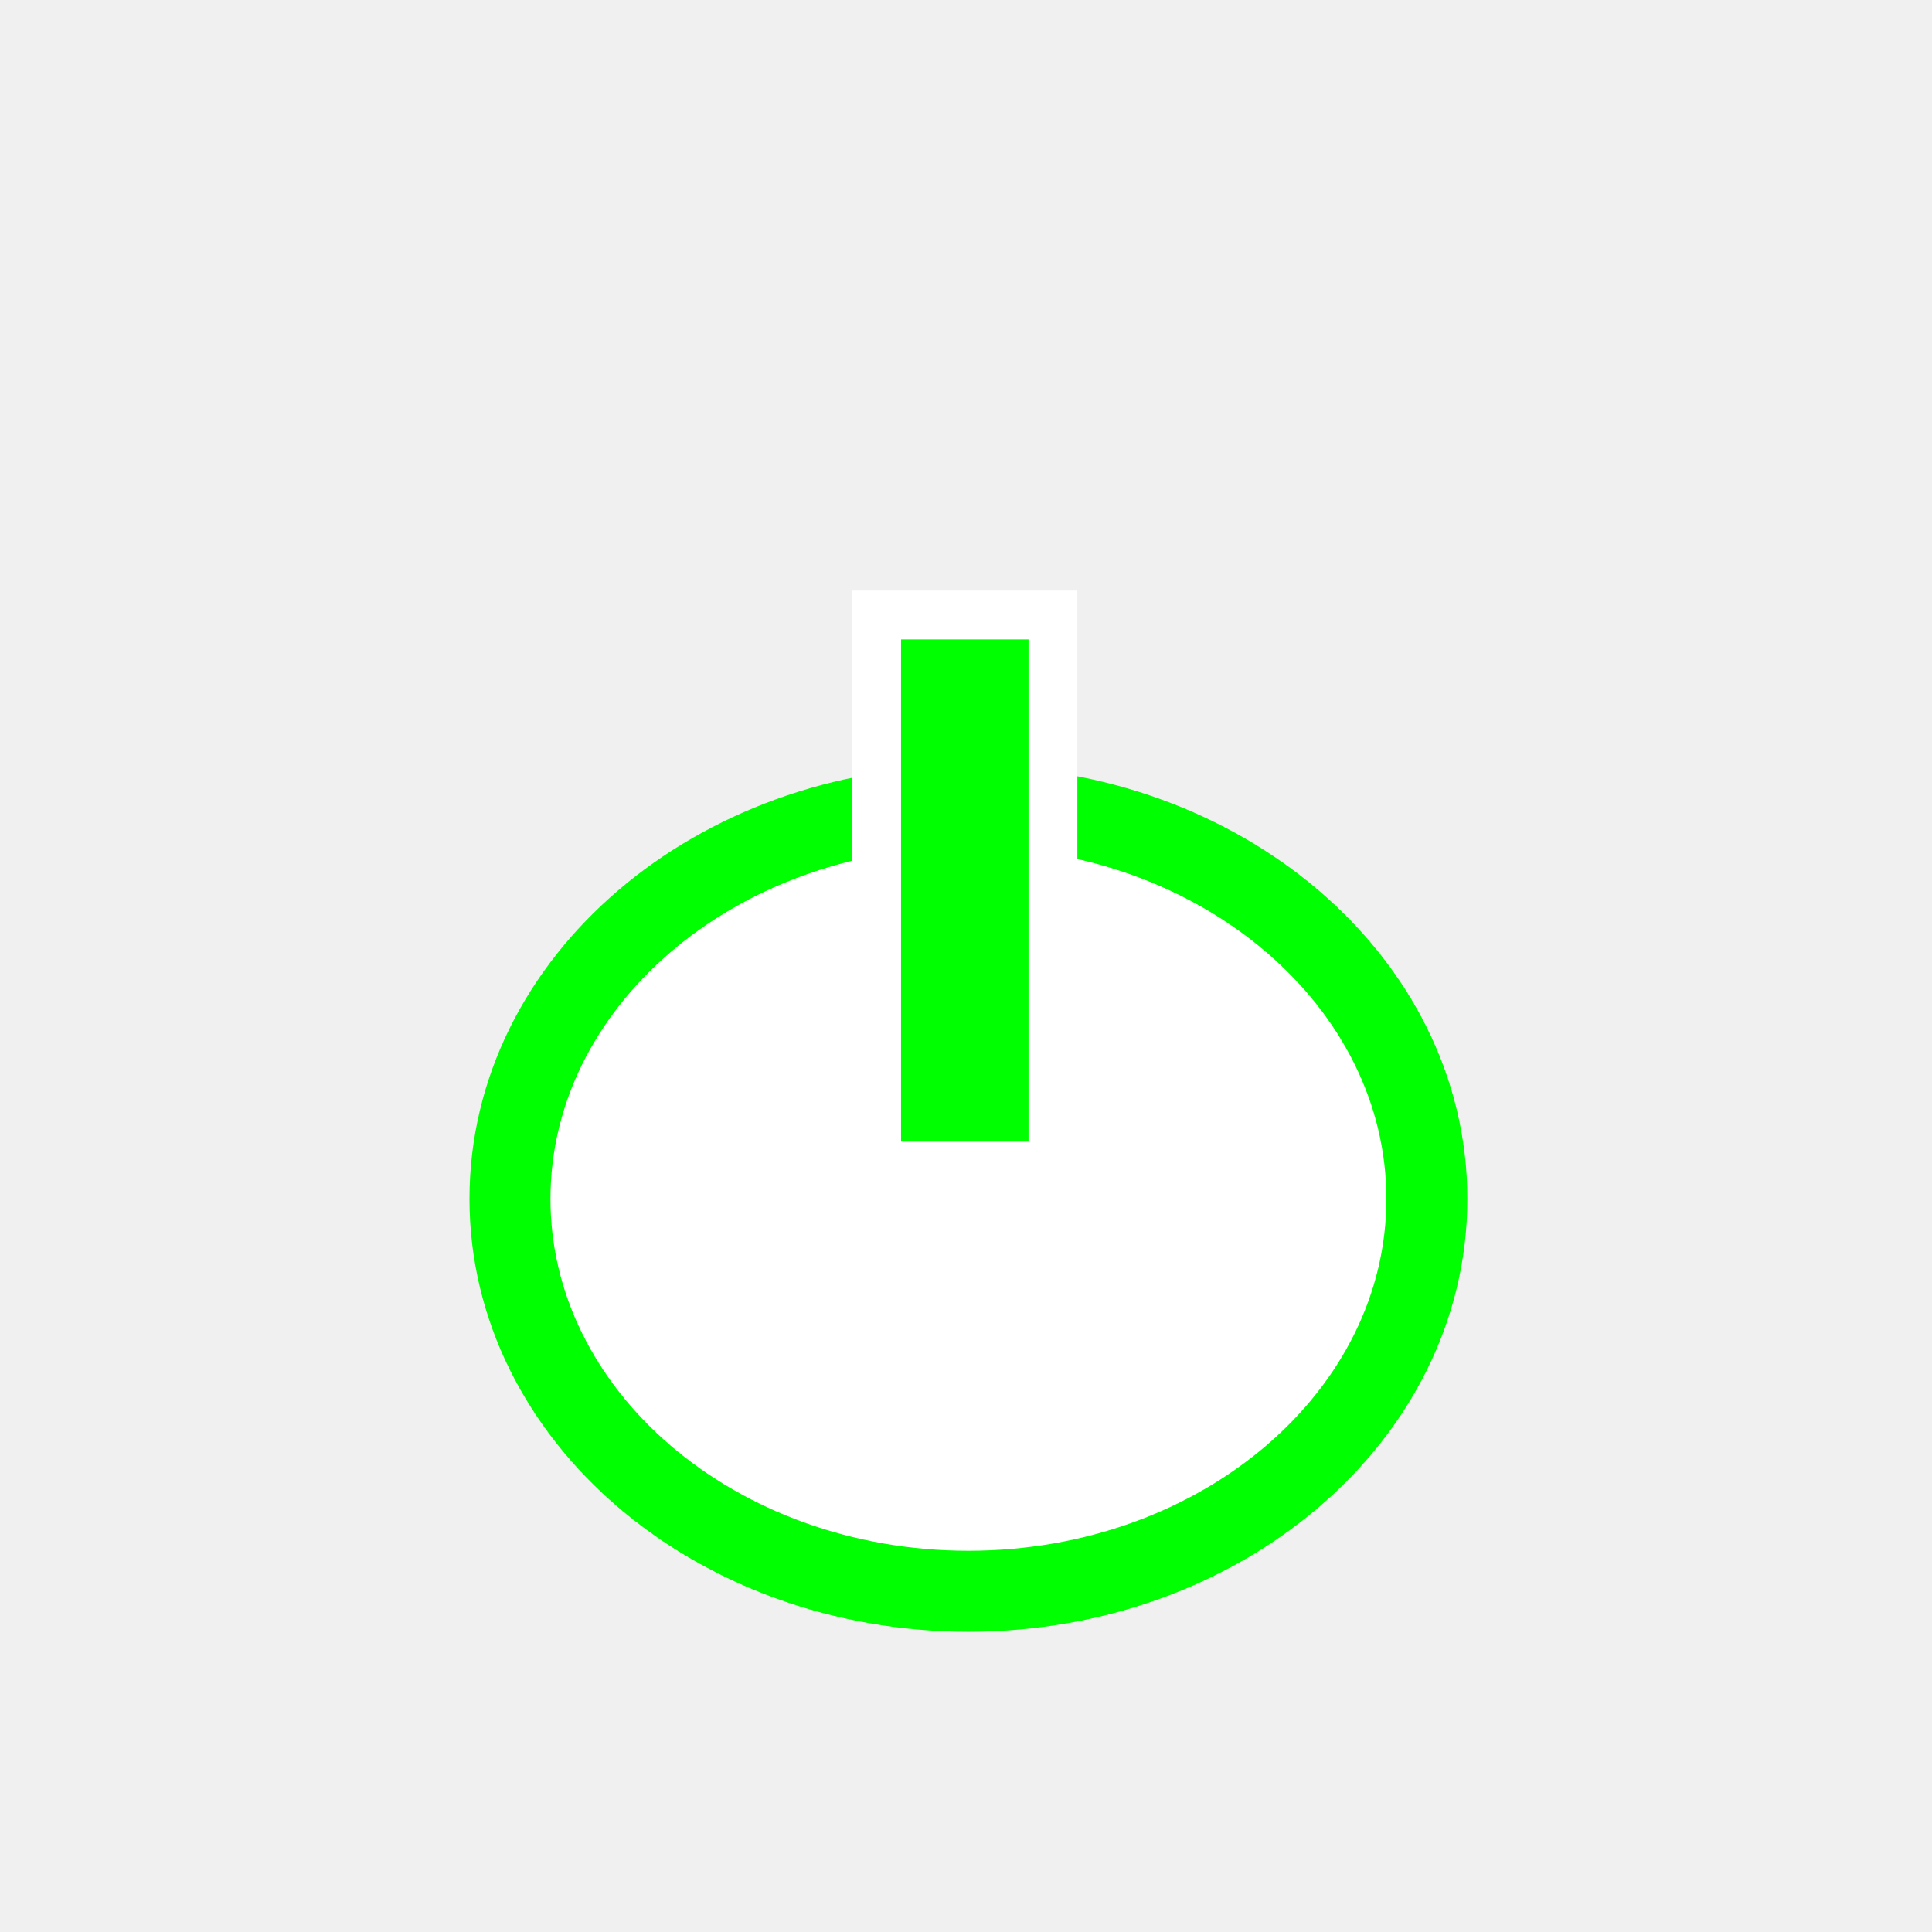
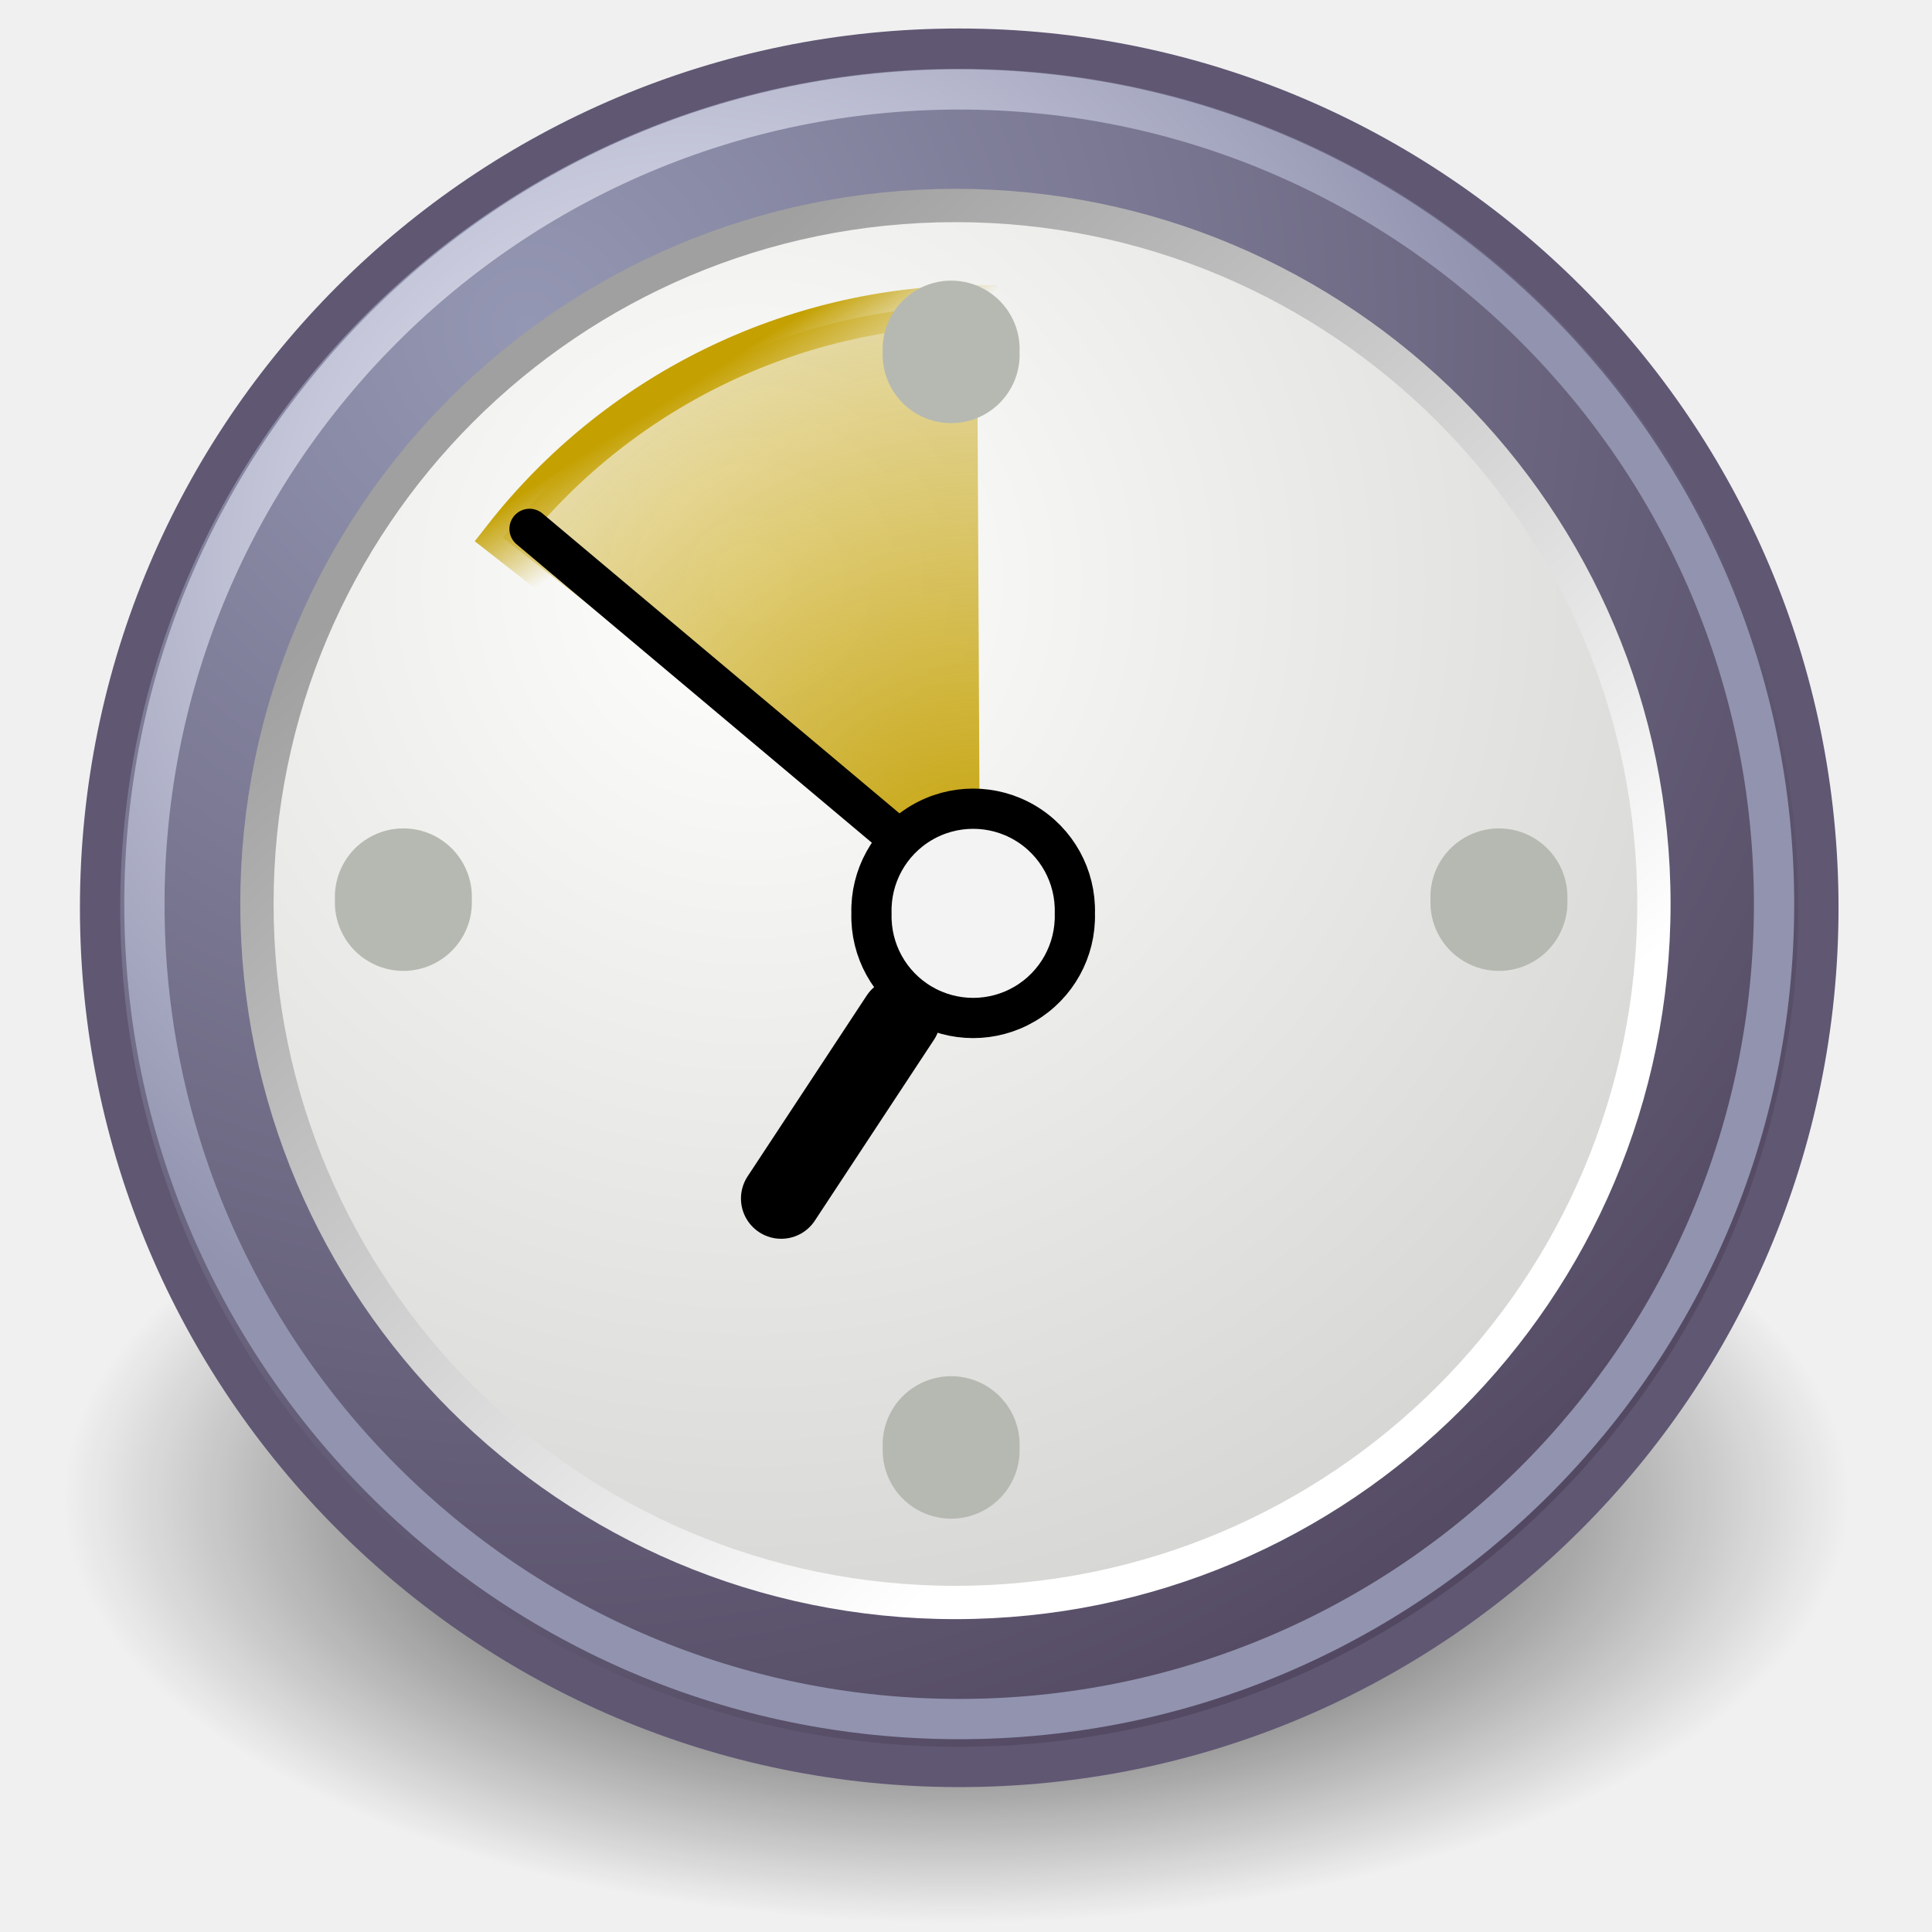
- <svg xmlns="http://www.w3.org/2000/svg" xmlns:xlink="http://www.w3.org/1999/xlink" width="48px" height="48px" id="svg3885" version="1.1">
-   <defs id="defs3887">
-     <linearGradient id="linearGradient3810">
-       <stop style="stop-color:#0000ff;stop-opacity:1;" offset="0" id="stop3812" />
-       <stop style="stop-color:#0000ff;stop-opacity:0;" offset="1" id="stop3814" />
+ <svg xmlns="http://www.w3.org/2000/svg" xmlns:xlink="http://www.w3.org/1999/xlink" width="48px" height="48px" id="svg11300" version="1.1">
+   <defs id="defs3">
+     <linearGradient id="linearGradient5204">
+       <stop style="stop-color:#c4a000;stop-opacity:1;" offset="0" id="stop5206" />
+       <stop style="stop-color:#c4a000;stop-opacity:0;" offset="1" id="stop5208" />
    </linearGradient>
-     <linearGradient xlink:href="#linearGradient3810" id="linearGradient3816" x1="20.598" y1="21.365" x2="20.261" y2="-5.079" gradientUnits="userSpaceOnUse" />
-     <linearGradient xlink:href="#linearGradient3810-1" id="linearGradient3816-7" x1="20.598" y1="21.365" x2="20.261" y2="-5.079" gradientUnits="userSpaceOnUse" />
-     <linearGradient id="linearGradient3810-1">
-       <stop style="stop-color:#0000ff;stop-opacity:1;" offset="0" id="stop3812-5" />
-       <stop style="stop-color:#0000ff;stop-opacity:0;" offset="1" id="stop3814-7" />
+     <linearGradient id="linearGradient5196">
+       <stop style="stop-color:#c4a000;stop-opacity:1;" offset="0" id="stop5198" />
+       <stop style="stop-color:#c4a000;stop-opacity:0;" offset="1" id="stop5200" />
    </linearGradient>
-     <linearGradient gradientTransform="matrix(1,0,0,-1,-0.0954654,41.67998)" y2="-5.079" x2="20.261" y1="21.365" x1="20.598" gradientUnits="userSpaceOnUse" id="linearGradient3833" xlink:href="#linearGradient3810-1" />
-     <linearGradient xlink:href="#linearGradient3810" id="linearGradient3943" gradientUnits="userSpaceOnUse" x1="20.598" y1="21.365" x2="20.261" y2="-5.079" />
-     <linearGradient xlink:href="#linearGradient3810-1" id="linearGradient3945" gradientUnits="userSpaceOnUse" gradientTransform="matrix(1,0,0,-1,-0.0954654,41.67998)" x1="20.598" y1="21.365" x2="20.261" y2="-5.079" />
-     <linearGradient xlink:href="#linearGradient3810" id="linearGradient3951" gradientUnits="userSpaceOnUse" x1="20.598" y1="21.365" x2="20.261" y2="-5.079" />
-     <linearGradient xlink:href="#linearGradient3810-1" id="linearGradient3953" gradientUnits="userSpaceOnUse" gradientTransform="matrix(1,0,0,-1,-0.0954654,41.67998)" x1="20.598" y1="21.365" x2="20.261" y2="-5.079" />
-     <linearGradient xlink:href="#linearGradient3810" id="linearGradient3974" gradientUnits="userSpaceOnUse" x1="20.598" y1="21.365" x2="20.261" y2="-5.079" />
-     <linearGradient xlink:href="#linearGradient3810-1" id="linearGradient3976" gradientUnits="userSpaceOnUse" gradientTransform="matrix(1,0,0,-1,-0.0954654,41.67998)" x1="20.598" y1="21.365" x2="20.261" y2="-5.079" />
-     <linearGradient xlink:href="#linearGradient3810-1" id="linearGradient3885" gradientUnits="userSpaceOnUse" gradientTransform="matrix(1,0,0,-1,4.45557,43.73321)" x1="20.598" y1="21.365" x2="20.261" y2="-5.079" />
-     <linearGradient xlink:href="#linearGradient3810" id="linearGradient3888" gradientUnits="userSpaceOnUse" x1="20.598" y1="21.365" x2="20.755" y2="-1.129" gradientTransform="translate(4.551035,2.272676)" />
-     <linearGradient xlink:href="#linearGradient3810-5" id="linearGradient3888-9" gradientUnits="userSpaceOnUse" x1="20.598" y1="21.365" x2="20.755" y2="-1.129" gradientTransform="translate(4.551035,2.272676)" />
-     <linearGradient id="linearGradient3810-5">
-       <stop style="stop-color:#0000ff;stop-opacity:1;" offset="0" id="stop3812-0" />
-       <stop style="stop-color:#0000ff;stop-opacity:0;" offset="1" id="stop3814-6" />
+     <linearGradient id="linearGradient12512">
+       <stop style="stop-color:#ffffff;stop-opacity:1;" offset="0" id="stop12513" />
+       <stop style="stop-color:#fff520;stop-opacity:0.891;" offset="0.5" id="stop12517" />
+       <stop style="stop-color:#fff300;stop-opacity:0;" offset="1" id="stop12514" />
    </linearGradient>
-     <linearGradient y2="-1.129" x2="20.755" y1="21.365" x1="20.598" gradientTransform="matrix(1,0,0,-1,4.581732,43.46178)" gradientUnits="userSpaceOnUse" id="linearGradient3960" xlink:href="#linearGradient3810-5" />
-     <linearGradient y2="-1.129" x2="20.755" y1="21.365" x1="20.598" gradientTransform="matrix(1,0,0,-1,4.581732,43.46178)" gradientUnits="userSpaceOnUse" id="linearGradient3960-6" xlink:href="#linearGradient3810-5-3" />
-     <linearGradient id="linearGradient3810-5-3">
-       <stop style="stop-color:#0000ff;stop-opacity:1;" offset="0" id="stop3812-0-5" />
-       <stop style="stop-color:#0000ff;stop-opacity:0;" offset="1" id="stop3814-6-9" />
+     <linearGradient id="linearGradient10653">
+       <stop style="stop-color:#f3f4ff;stop-opacity:1;" offset="0" id="stop10655" />
+       <stop style="stop-color:#9193af;stop-opacity:1;" offset="1" id="stop10657" />
    </linearGradient>
+     <linearGradient id="linearGradient42174">
+       <stop style="stop-color:#a0a0a0;stop-opacity:1;" offset="0" id="stop42176" />
+       <stop style="stop-color:#ffffff;stop-opacity:1;" offset="1" id="stop42178" />
+     </linearGradient>
+     <linearGradient id="linearGradient2145">
+       <stop style="stop-color:#fffffd;stop-opacity:1;" offset="0" id="stop2147" />
+       <stop style="stop-color:#cbcbc9;stop-opacity:1;" offset="1" id="stop2149" />
+     </linearGradient>
+     <linearGradient id="linearGradient37935">
+       <stop id="stop37937" offset="0" style="stop-color:#9497b3;stop-opacity:1;" />
+       <stop id="stop37939" offset="1" style="stop-color:#4c4059;stop-opacity:1;" />
+     </linearGradient>
+     <linearGradient id="linearGradient2152">
+       <stop id="stop2154" offset="0" style="stop-color:#9aa29a;stop-opacity:1;" />
+       <stop id="stop2156" offset="1" style="stop-color:#b5beb5;stop-opacity:1;" />
+     </linearGradient>
+     <linearGradient id="linearGradient3816">
+       <stop style="stop-color:#000000;stop-opacity:1;" offset="0" id="stop3818" />
+       <stop style="stop-color:#000000;stop-opacity:0;" offset="1" id="stop3820" />
+     </linearGradient>
+     <radialGradient xlink:href="#linearGradient3816" id="radialGradient3822" cx="31.113" cy="19.009" fx="31.113" fy="19.009" r="8.662" gradientUnits="userSpaceOnUse" />
+     <linearGradient xlink:href="#linearGradient2152" id="linearGradient4307" gradientUnits="userSpaceOnUse" gradientTransform="matrix(3.123841,0,0,0.969691,-31.88758,-19.59492)" x1="8.916" y1="37.197" x2="9.886" y2="52.091" />
+     <radialGradient xlink:href="#linearGradient10653" id="radialGradient4309" gradientUnits="userSpaceOnUse" cx="11.329" cy="10.584" fx="11.329" fy="10.584" r="15.532" />
+     <radialGradient xlink:href="#linearGradient2145" id="radialGradient4311" gradientUnits="userSpaceOnUse" cx="11.902" cy="10.045" fx="11.902" fy="10.045" r="29.293" />
+     <linearGradient xlink:href="#linearGradient42174" id="linearGradient4313" gradientUnits="userSpaceOnUse" x1="6.342" y1="7.789" x2="22.218" y2="25.884" />
+     <radialGradient xlink:href="#linearGradient5196" id="radialGradient5202" cx="23.375" cy="10.973" fx="23.375" fy="10.973" r="3.348" gradientTransform="matrix(3.63042,1.654030e-15,-1.608743e-15,3.742066,-61.48607,-29.18618)" gradientUnits="userSpaceOnUse" />
+     <linearGradient xlink:href="#linearGradient5204" id="linearGradient5210" x1="19.667" y1="4.257" x2="20.33" y2="5.285" gradientUnits="userSpaceOnUse" />
+     <radialGradient xlink:href="#linearGradient37935" id="radialGradient5212" gradientUnits="userSpaceOnUse" cx="8.747" cy="6.828" fx="8.747" fy="6.828" r="29.89" />
  </defs>
  <g id="layer1">
-     <ellipse style="fill:#ffffff;stroke:#00ff00;stroke-width:2.012;stroke-miterlimit:4;stroke-dasharray:none;stroke-opacity:1" id="path4172" cx="24.06" cy="29.785" rx="11.39" ry="9.749" />
-     <rect style="fill:#00ff00;stroke:#ffffff;stroke-width:1.213;stroke-miterlimit:4;stroke-dasharray:none;stroke-opacity:1" id="rect4174" width="4.38" height="13.691" x="21.78" y="15.279" />
+     <path d="M 39.775 19.009 A 8.662 8.662 0 1 1  22.451,19.009 A 8.662 8.662 0 1 1  39.775 19.009 z" id="path4318" style="opacity:1;color:#000000;fill:url(#radialGradient3822);fill-opacity:1;fill-rule:evenodd;stroke:none;stroke-width:1px;stroke-linecap:round;stroke-linejoin:round;marker:none;marker-start:none;marker-mid:none;marker-end:none;stroke-miterlimit:4;stroke-dasharray:none;stroke-dashoffset:0;stroke-opacity:1;visibility:visible;display:inline;overflow:visible" transform="matrix(2.563158,0,0,1.219602,-55.98414,14.04144)" />
+     <path id="path14341" d="M 18.588,1.404 L 4.227,18.097 L 5.485,19.34 L 18.588,1.404 z " style="color:#000000;fill:url(#linearGradient4307);fill-opacity:1;fill-rule:evenodd;stroke:none;stroke-width:1;stroke-linecap:butt;stroke-linejoin:miter;marker:none;marker-start:none;marker-mid:none;marker-end:none;stroke-miterlimit:4;stroke-dashoffset:0;stroke-opacity:1;visibility:visible;display:inline;overflow:visible" />
+     <path id="path18921" d="M 18.467,1.314 L 5.661,19.073 L 7.49,20.688 L 18.467,1.314 z " style="fill:#fefefe;fill-opacity:1;fill-rule:evenodd;stroke:none;stroke-width:1;stroke-linecap:butt;stroke-linejoin:miter;stroke-miterlimit:4;stroke-opacity:1" />
+     <path transform="matrix(1.431529,0,0,1.431529,0.569459,-1.654618)" d="M 31.161 16.911 A 14.911 14.911 0 1 1  1.339,16.911 A 14.911 14.911 0 1 1  31.161 16.911 z" id="path27786" style="fill:url(#radialGradient5212);fill-opacity:1;fill-rule:evenodd;stroke:#605773;stroke-width:0.699;stroke-linecap:round;stroke-linejoin:round;stroke-miterlimit:4;stroke-dashoffset:0;stroke-opacity:1" />
+     <path transform="matrix(1.163838,0,0,1.163838,4.824801,2.777556)" d="M 31.161 16.911 A 14.911 14.911 0 1 1  1.339,16.911 A 14.911 14.911 0 1 1  31.161 16.911 z" id="path35549" style="fill:url(#radialGradient4311);fill-opacity:1;fill-rule:evenodd;stroke:url(#linearGradient4313);stroke-width:0.711;stroke-linecap:round;stroke-linejoin:round;stroke-miterlimit:4;stroke-dashoffset:0;stroke-opacity:1" />
+     <path style="opacity:1;color:#000000;fill:url(#radialGradient5202);fill-opacity:1;fill-rule:evenodd;stroke:url(#linearGradient5210);stroke-width:0.565;stroke-linecap:butt;stroke-linejoin:miter;marker:none;marker-start:none;marker-mid:none;marker-end:none;stroke-miterlimit:4;stroke-dasharray:none;stroke-dashoffset:0;stroke-opacity:1;visibility:visible;display:inline;overflow:visible" id="path4120" d="M 16.679,6.639 A 8.5,8.5 0 0 1 23.333,3.375 L 23.375,11.875 z" transform="matrix(1.769951,0,0,1.769951,-17.02424,1.610741)" />
+     <path transform="matrix(2.073295,0,0,2.073295,-7.310224,-13.13682)" d="M 16.406 17.281 A 1.219 1.219 0 1 1  13.969,17.281 A 1.219 1.219 0 1 1  16.406 17.281 z" id="path34778" style="fill:#f3f3f3;fill-opacity:1;fill-rule:evenodd;stroke:#000000;stroke-width:0.482;stroke-linecap:round;stroke-linejoin:round;stroke-miterlimit:4;stroke-dashoffset:0;stroke-opacity:1;stroke-dasharray:none" />
+     <path id="path35559" d="M 22.177,20.718 L 13.156,13.14" style="fill:none;fill-opacity:0.75;fill-rule:evenodd;stroke:#000000;stroke-width:1;stroke-linecap:round;stroke-linejoin:miter;stroke-miterlimit:4;stroke-opacity:1;stroke-dasharray:none" />
+     <path id="path35561" d="M 19.409,29.777 L 22.369,25.283" style="fill:none;fill-opacity:0.75;fill-rule:evenodd;stroke:#000000;stroke-width:2;stroke-linecap:round;stroke-linejoin:miter;stroke-miterlimit:4;stroke-opacity:1;stroke-dasharray:none" />
+     <path transform="matrix(2.749493,0,0,2.749493,-22.30073,-12.40939)" d="M 17.324 7.693 A 0.619 0.619 0 1 1  16.087,7.693 A 0.619 0.619 0 1 1  17.324 7.693 z" id="path35563" style="fill:#b6b9b1;fill-opacity:1;fill-rule:evenodd;stroke:none;stroke-width:1.369;stroke-linecap:round;stroke-linejoin:round;stroke-miterlimit:4;stroke-dashoffset:0;stroke-opacity:1;opacity:1" />
+     <path transform="matrix(2.749493,0,0,2.749493,-22.30073,14.80922)" d="M 17.324 7.693 A 0.619 0.619 0 1 1  16.087,7.693 A 0.619 0.619 0 1 1  17.324 7.693 z" id="path35565" style="fill:#b6b9b1;fill-opacity:1;fill-rule:evenodd;stroke:none;stroke-width:1.369;stroke-linecap:round;stroke-linejoin:round;stroke-miterlimit:4;stroke-dashoffset:0;stroke-opacity:1;opacity:1" />
+     <path transform="matrix(2.749493,0,0,2.749493,-35.91004,1.19989)" d="M 17.324 7.693 A 0.619 0.619 0 1 1  16.087,7.693 A 0.619 0.619 0 1 1  17.324 7.693 z" id="path35567" style="fill:#b6b9b1;fill-opacity:1;fill-rule:evenodd;stroke:none;stroke-width:1.369;stroke-linecap:round;stroke-linejoin:round;stroke-miterlimit:4;stroke-dashoffset:0;stroke-opacity:1;opacity:1" />
+     <path transform="matrix(2.749493,0,0,2.749493,-8.691448,1.19989)" d="M 17.324 7.693 A 0.619 0.619 0 1 1  16.087,7.693 A 0.619 0.619 0 1 1  17.324 7.693 z" id="path35569" style="fill:#b6b9b1;fill-opacity:1;fill-rule:evenodd;stroke:none;stroke-width:1.369;stroke-linecap:round;stroke-linejoin:round;stroke-miterlimit:4;stroke-dashoffset:0;stroke-opacity:1;opacity:1" />
+     <path style="fill:none;fill-opacity:1;fill-rule:evenodd;stroke:url(#radialGradient4309);stroke-width:0.737;stroke-linecap:round;stroke-linejoin:round;stroke-miterlimit:4;stroke-dashoffset:0;stroke-opacity:1" id="path10651" d="M 31.161 16.911 A 14.911 14.911 0 1 1  1.339,16.911 A 14.911 14.911 0 1 1  31.161 16.911 z" transform="matrix(1.357654,0,0,1.357654,1.769896,-0.493735)" />
  </g>
</svg>
